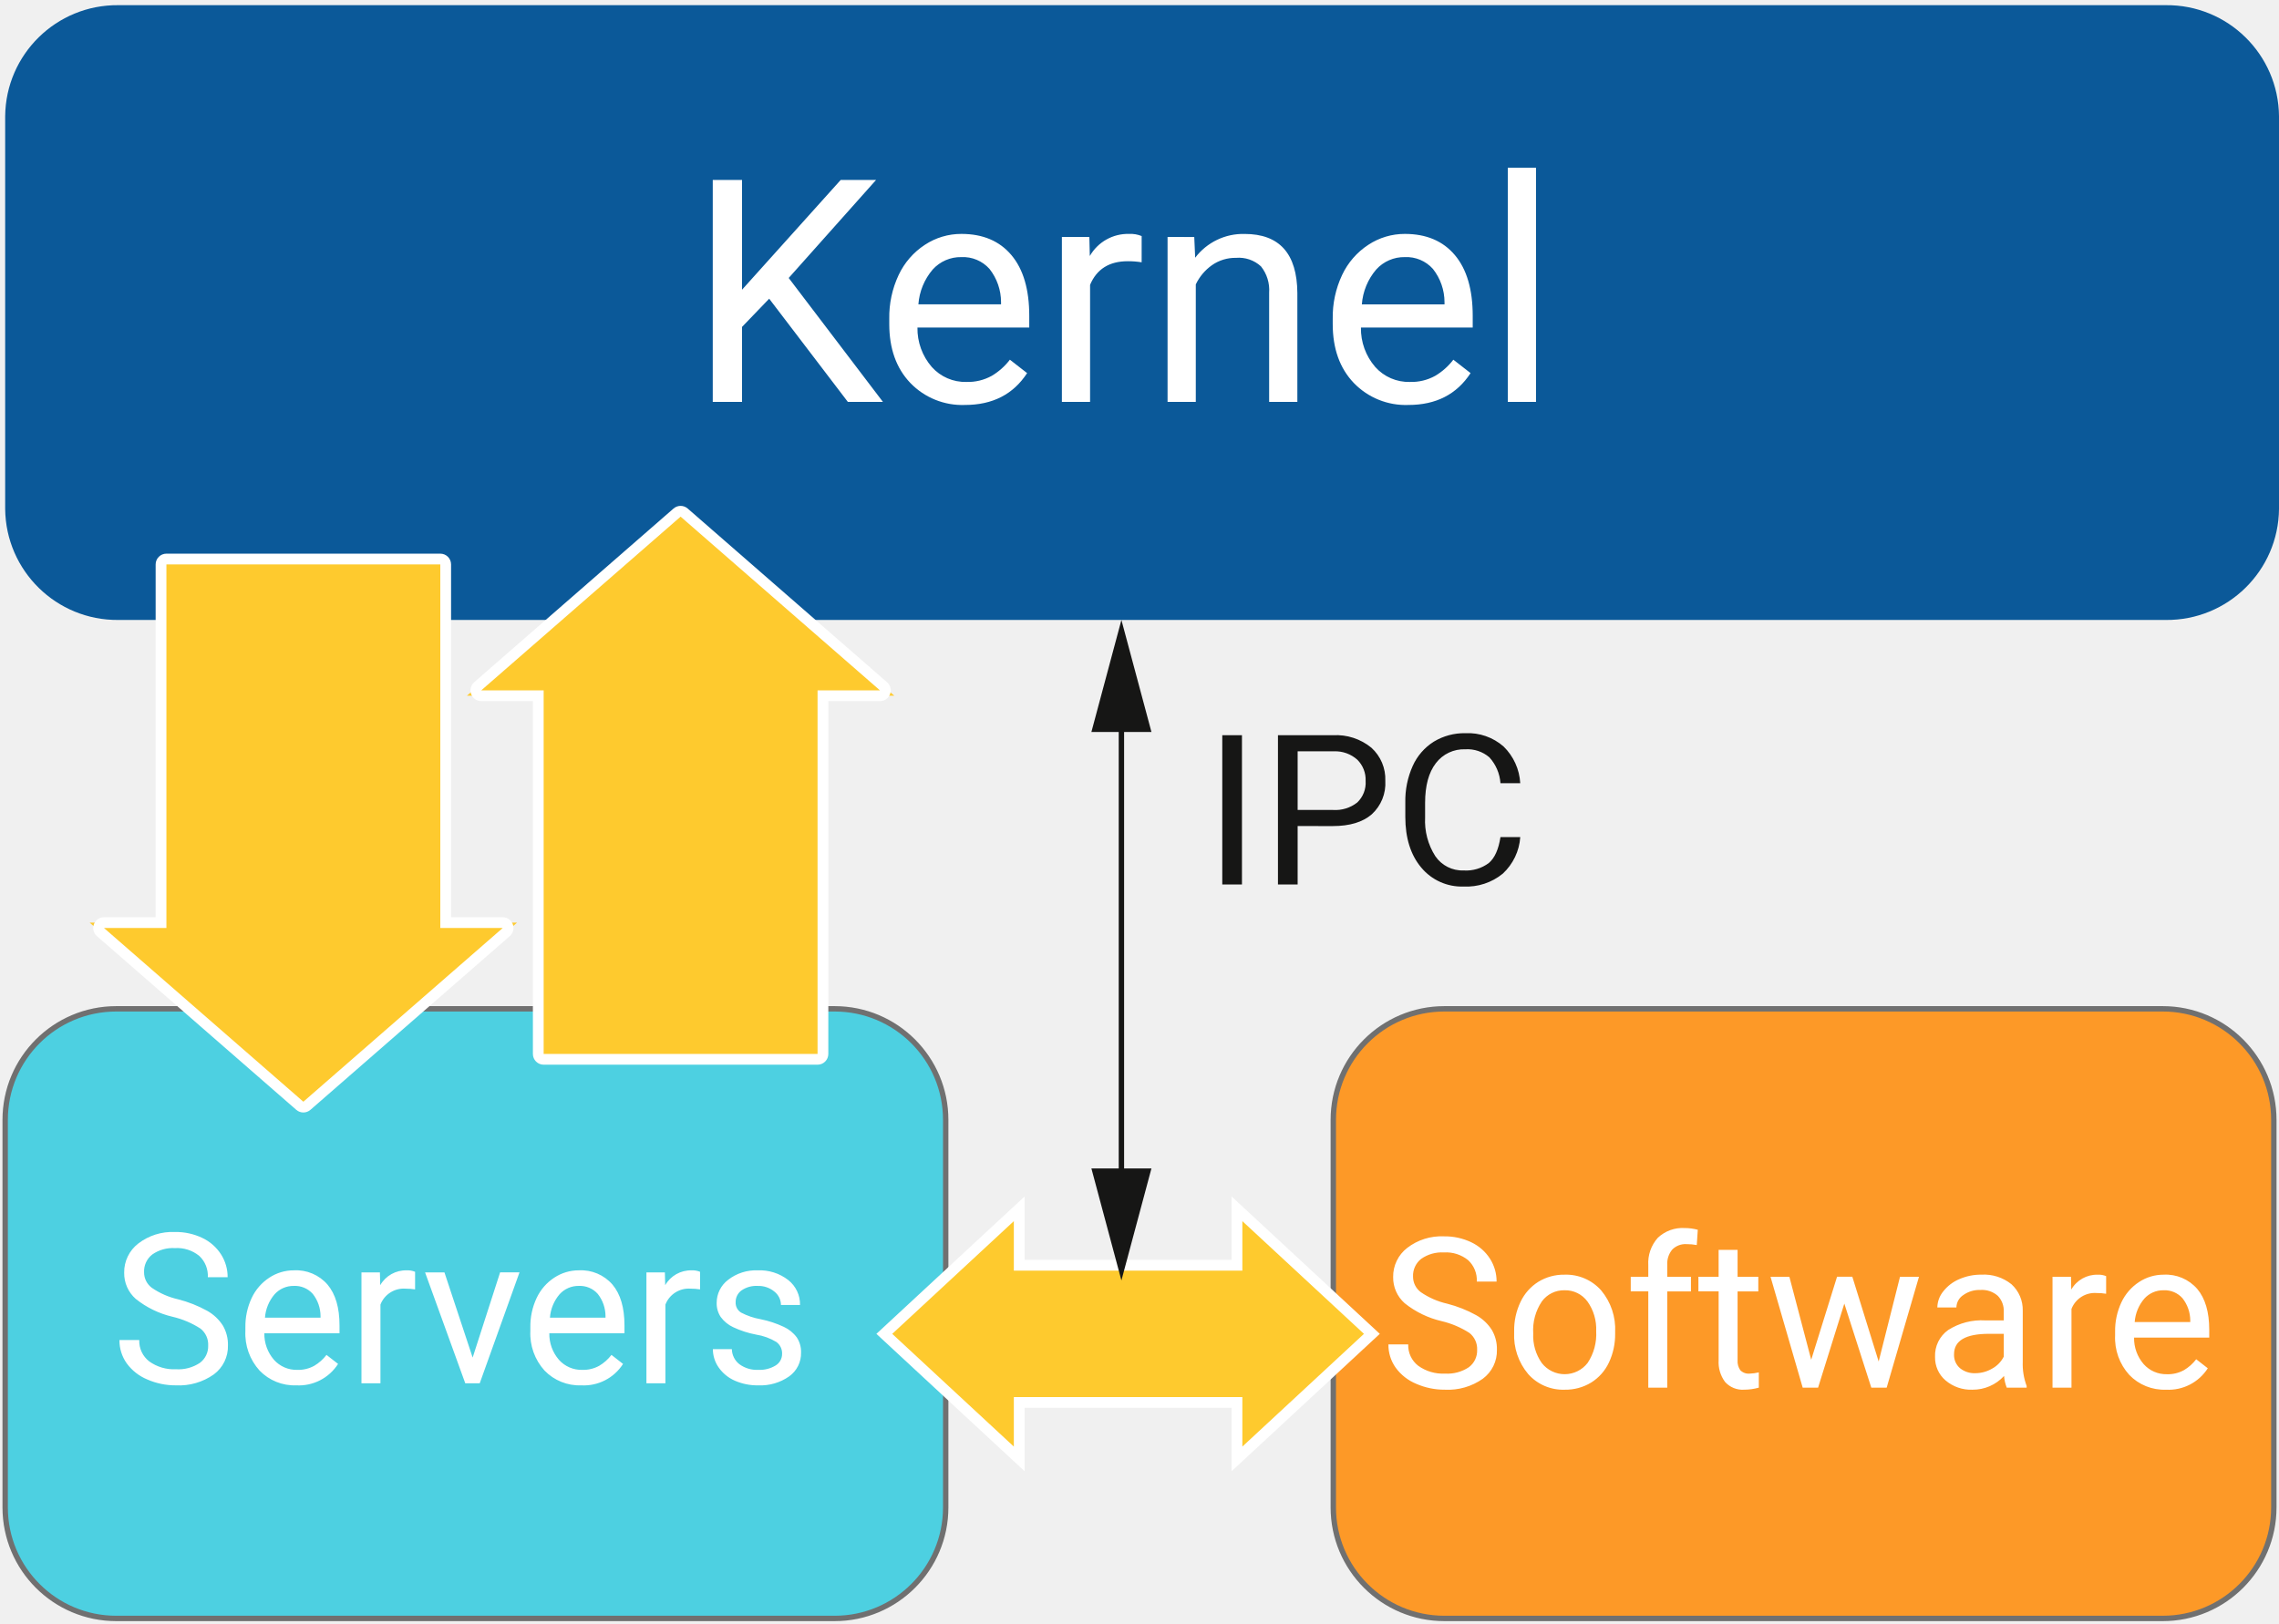
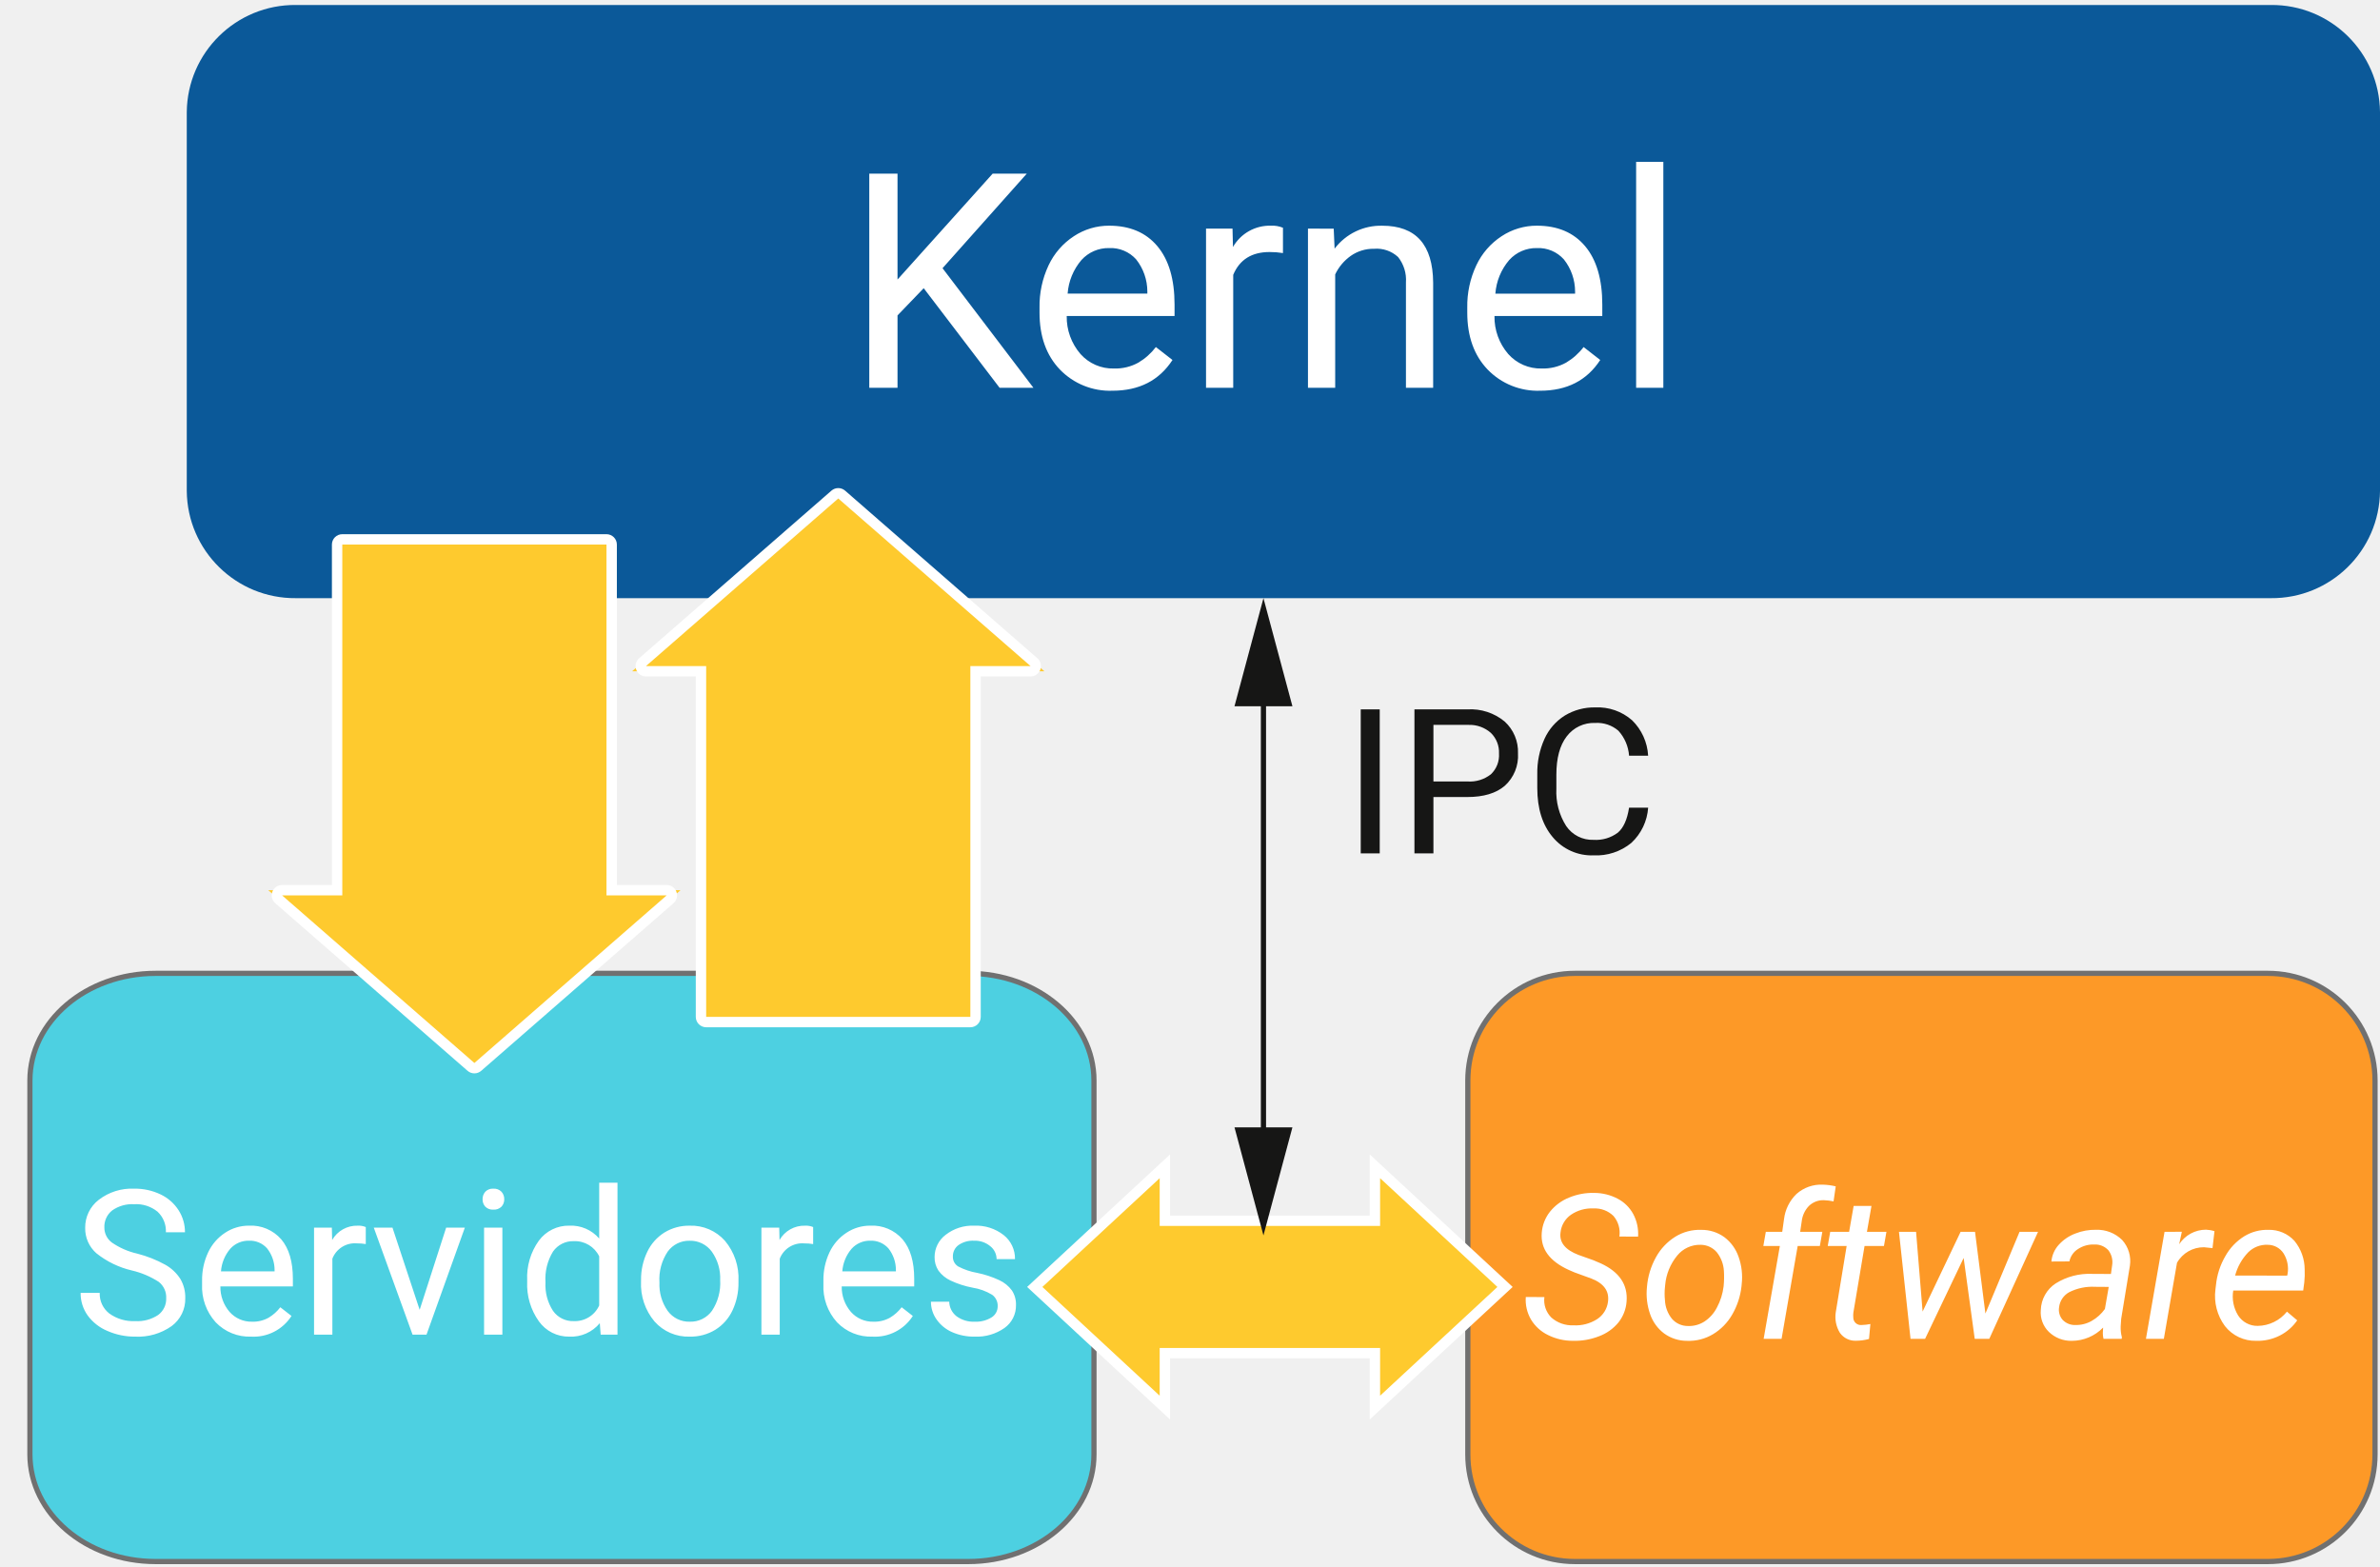
- <svg xmlns="http://www.w3.org/2000/svg" width="423.233" height="301.609" viewBox="0 0 423.233 301.609">
+ <svg xmlns="http://www.w3.org/2000/svg" width="458.233" height="301.609" viewBox="0 0 458.233 301.609">
  <defs>
    <clipPath id="clip-path">
-       <rect id="Rectángulo_302450" data-name="Rectángulo 302450" width="423.233" height="301.609" fill="none" />
+       <rect id="Rectángulo_302450" data-name="Rectángulo 302450" width="458.233" height="301.609" transform="translate(-35)" fill="none" />
+     </clipPath>
+     <clipPath id="clip-path-2">
+       <rect id="Rectángulo_302451" data-name="Rectángulo 302451" width="423.233" height="301.609" fill="none" />
    </clipPath>
  </defs>
-   <g id="Grupo_912650" data-name="Grupo 912650" transform="translate(-927.377 -1209.273)">
-     <g id="Grupo_908333" data-name="Grupo 908333" transform="translate(927.377 1209.273)">
+   <g id="img1" transform="translate(-892.377 -611.273)">
+     <g id="Grupo_908333" data-name="Grupo 908333" transform="translate(927.377 611.273)">
      <g id="Grupo_908332" data-name="Grupo 908332" clip-path="url(#clip-path)">
        <path id="Trazado_675001" data-name="Trazado 675001" d="M401.758,114.706H21.516A20.828,20.828,0,0,1,.5,94.072V21.134A20.828,20.828,0,0,1,21.516.5H401.758a20.828,20.828,0,0,1,21.016,20.634V94.072a20.828,20.828,0,0,1-21.016,20.634" transform="translate(0.46 0.46)" fill="#0b5999" />
-         <path id="Trazado_675002" data-name="Trazado 675002" d="M154.534,210.881H21.134A20.634,20.634,0,0,1,.5,190.247V118.269A20.634,20.634,0,0,1,21.134,97.635h133.4a20.634,20.634,0,0,1,20.634,20.634v71.978a20.634,20.634,0,0,1-20.634,20.634" transform="translate(0.46 89.768)" fill="#4dd0e1" stroke="#707070" stroke-width="1" />
+         <path id="Trazado_675002" data-name="Trazado 675002" d="M181.168,210.881H24.7c-13.366,0-24.2-9.238-24.2-20.634V118.269c0-11.4,10.836-20.634,24.2-20.634H181.168c13.366,0,24.2,9.238,24.2,20.634v71.978c0,11.4-10.836,20.634-24.2,20.634" transform="translate(-29.742 89.768)" fill="#4dd0e1" stroke="#707070" stroke-width="1" />
        <path id="Trazado_675003" data-name="Trazado 675003" d="M283.034,210.881h-133.4A20.634,20.634,0,0,1,129,190.247V118.269a20.634,20.634,0,0,1,20.634-20.634h133.4a20.634,20.634,0,0,1,20.634,20.634v71.978a20.634,20.634,0,0,1-20.634,20.634" transform="translate(118.606 89.768)" fill="#fd9927" stroke="#707070" stroke-width="1" />
        <g id="Trazado_675004" data-name="Trazado 675004" transform="translate(9.252 50.224)" fill="#feca2e" stroke-linejoin="round">
          <path d="M 47.084 155.762 L 46.427 155.189 L 9.406 122.919 L 7.393 121.166 L 10.063 121.166 L 20.652 121.166 L 20.652 54.625 L 20.652 53.625 L 21.652 53.625 L 72.517 53.625 L 73.517 53.625 L 73.517 54.625 L 73.517 121.166 L 84.106 121.166 L 86.776 121.166 L 84.763 122.919 L 47.742 155.189 L 47.084 155.762 Z" stroke="none" />
          <path d="M 47.084 154.435 L 84.106 122.166 L 72.517 122.166 L 72.517 54.625 L 21.652 54.625 L 21.652 122.166 L 10.063 122.166 L 47.084 154.435 M 47.084 156.435 C 46.616 156.435 46.147 156.271 45.77 155.943 L 8.748 123.673 C 8.12 123.125 7.897 122.245 8.19 121.464 C 8.482 120.683 9.229 120.166 10.063 120.166 L 19.652 120.166 L 19.652 54.625 C 19.652 53.52 20.548 52.625 21.652 52.625 L 72.517 52.625 C 73.621 52.625 74.517 53.52 74.517 54.625 L 74.517 120.166 L 84.106 120.166 C 84.94 120.166 85.687 120.683 85.979 121.464 C 86.272 122.245 86.049 123.125 85.421 123.673 L 48.399 155.943 C 48.022 156.271 47.553 156.435 47.084 156.435 Z" stroke="none" fill="#fff" />
        </g>
        <g id="Trazado_675006" data-name="Trazado 675006" transform="translate(42.811 45.972)" fill="#feca2e" stroke-linejoin="round">
          <path d="M 110.017 150.811 L 109.017 150.811 L 58.152 150.811 L 57.152 150.811 L 57.152 149.811 L 57.152 83.27 L 46.563 83.27 L 43.893 83.27 L 45.906 81.516 L 82.927 49.247 L 83.584 48.674 L 84.242 49.247 L 121.263 81.516 L 123.276 83.27 L 120.606 83.27 L 110.017 83.27 L 110.017 149.811 L 110.017 150.811 Z" stroke="none" />
          <path d="M 83.584 50.001 L 46.563 82.27 L 58.152 82.27 L 58.152 149.811 L 109.017 149.811 L 109.017 82.27 L 120.606 82.27 L 83.584 50.001 M 83.584 48.001 C 84.053 48.001 84.522 48.165 84.899 48.493 L 121.921 80.763 C 122.549 81.311 122.772 82.191 122.479 82.972 C 122.187 83.753 121.44 84.27 120.606 84.27 L 111.017 84.27 L 111.017 149.811 C 111.017 150.916 110.121 151.811 109.017 151.811 L 58.152 151.811 C 57.048 151.811 56.152 150.916 56.152 149.811 L 56.152 84.27 L 46.563 84.27 C 45.729 84.27 44.982 83.753 44.69 82.972 C 44.397 82.191 44.62 81.311 45.248 80.763 L 82.27 48.493 C 82.647 48.165 83.116 48.001 83.584 48.001 Z" stroke="none" fill="#fff" />
        </g>
        <g id="Trazado_675008" data-name="Trazado 675008" transform="translate(79.371 108.66)" fill="#feca2e">
          <path d="M 150.347 162.352 L 150.347 160.061 L 150.347 151.868 L 109.908 151.868 L 109.908 160.061 L 109.908 162.352 L 108.228 160.794 L 85.646 139.855 L 84.855 139.121 L 85.646 138.388 L 108.228 117.449 L 109.908 115.892 L 109.908 118.182 L 109.908 126.375 L 150.347 126.375 L 150.347 118.182 L 150.347 115.892 L 152.027 117.449 L 174.609 138.388 L 175.4 139.121 L 174.609 139.855 L 152.027 160.794 L 150.347 162.352 Z" stroke="none" />
          <path d="M 108.908 118.182 L 86.326 139.121 L 108.908 160.061 L 108.908 150.868 L 151.347 150.868 L 151.347 160.061 L 173.929 139.121 L 151.347 118.182 L 151.347 127.375 L 108.908 127.375 L 108.908 118.182 M 110.908 113.601 L 110.908 125.375 L 149.347 125.375 L 149.347 113.601 L 176.87 139.121 L 149.347 164.642 L 149.347 152.868 L 110.908 152.868 L 110.908 164.642 L 83.385 139.121 L 110.908 113.601 Z" stroke="none" fill="#fff" />
        </g>
      </g>
    </g>
-     <path id="Trazado_684085" data-name="Trazado 684085" d="M15.265-19.173l-5.041,5.239V0H4.786V-41.234h5.438v20.391L28.547-41.234h6.57L18.89-23.024,36.392,0H29.878ZM51.612.566A13.389,13.389,0,0,1,41.473-3.526q-3.908-4.092-3.908-10.946v-.963a18.388,18.388,0,0,1,1.742-8.142,13.587,13.587,0,0,1,4.871-5.607,12.247,12.247,0,0,1,6.783-2.025q5.976,0,9.289,3.937T63.563-16v2.181H42.8A10.892,10.892,0,0,0,45.452-6.5a8.323,8.323,0,0,0,6.443,2.79,9.125,9.125,0,0,0,4.7-1.133,11.812,11.812,0,0,0,3.37-3l3.2,2.492Q59.315.566,51.612.566ZM50.96-26.9A6.988,6.988,0,0,0,45.636-24.6a11.219,11.219,0,0,0-2.662,6.471h15.35v-.4a9.979,9.979,0,0,0-2.152-6.188A6.58,6.58,0,0,0,50.96-26.9Zm33.475.963a15.7,15.7,0,0,0-2.577-.2q-5.154,0-7,4.39V0H69.623V-30.643h5.1l.085,3.54a8.158,8.158,0,0,1,7.307-4.106,5.352,5.352,0,0,1,2.322.4Zm9.771-4.7.17,3.852a11.166,11.166,0,0,1,9.176-4.418q9.714,0,9.8,10.96V0h-5.239V-20.277a7.054,7.054,0,0,0-1.515-4.9,6.072,6.072,0,0,0-4.63-1.586A7.562,7.562,0,0,0,97.491-25.4a9.231,9.231,0,0,0-3,3.568V0H89.249V-30.643ZM133.967.566a13.389,13.389,0,0,1-10.139-4.092q-3.908-4.092-3.908-10.946v-.963a18.388,18.388,0,0,1,1.742-8.142,13.587,13.587,0,0,1,4.871-5.607,12.247,12.247,0,0,1,6.783-2.025q5.976,0,9.289,3.937T145.918-16v2.181H125.159A10.892,10.892,0,0,0,127.807-6.5a8.323,8.323,0,0,0,6.443,2.79,9.125,9.125,0,0,0,4.7-1.133,11.812,11.812,0,0,0,3.37-3l3.2,2.492Q141.67.566,133.967.566ZM133.316-26.9a6.988,6.988,0,0,0-5.324,2.308,11.219,11.219,0,0,0-2.662,6.471h15.35v-.4a9.979,9.979,0,0,0-2.152-6.188A6.58,6.58,0,0,0,133.316-26.9ZM157.671,0h-5.239V-43.5h5.239Z" transform="translate(1054.957 1283.934)" fill="#fff" />
-     <path id="Trazado_684086" data-name="Trazado 684086" d="M11.388-12.359a17.192,17.192,0,0,1-6.846-3.323A6.349,6.349,0,0,1,2.4-20.547a6.707,6.707,0,0,1,2.618-5.418,10.406,10.406,0,0,1,6.808-2.142A11.359,11.359,0,0,1,16.92-27a8.376,8.376,0,0,1,3.466,3.047,7.791,7.791,0,0,1,1.228,4.247H17.938a5.07,5.07,0,0,0-1.6-3.965,6.5,6.5,0,0,0-4.513-1.443,6.66,6.66,0,0,0-4.218,1.192,3.977,3.977,0,0,0-1.514,3.31,3.579,3.579,0,0,0,1.438,2.871A14.1,14.1,0,0,0,12.426-15.6a22.708,22.708,0,0,1,5.408,2.144,8.207,8.207,0,0,1,2.895,2.733,6.975,6.975,0,0,1,.943,3.675,6.478,6.478,0,0,1-2.628,5.4A11.2,11.2,0,0,1,12.016.381,13.033,13.033,0,0,1,6.684-.714a8.973,8.973,0,0,1-3.818-3A7.319,7.319,0,0,1,1.523-8.036H5.2a4.775,4.775,0,0,0,1.857,3.97,7.818,7.818,0,0,0,4.961,1.457A7.187,7.187,0,0,0,16.453-3.79,3.835,3.835,0,0,0,18-7.008a3.765,3.765,0,0,0-1.428-3.152A16.466,16.466,0,0,0,11.388-12.359ZM34.354.381a9,9,0,0,1-6.817-2.752,10.213,10.213,0,0,1-2.628-7.36v-.647a12.364,12.364,0,0,1,1.171-5.475,9.136,9.136,0,0,1,3.275-3.771,8.235,8.235,0,0,1,4.561-1.362,7.717,7.717,0,0,1,6.246,2.647q2.228,2.647,2.228,7.579v1.466H28.431A7.324,7.324,0,0,0,30.212-4.37a5.6,5.6,0,0,0,4.332,1.876,6.136,6.136,0,0,0,3.161-.762,7.943,7.943,0,0,0,2.266-2.019L42.123-3.6A8.652,8.652,0,0,1,34.354.381Zm-.438-18.472a4.7,4.7,0,0,0-3.58,1.552,7.544,7.544,0,0,0-1.79,4.351H38.867v-.267a6.71,6.71,0,0,0-1.447-4.161A4.424,4.424,0,0,0,33.916-18.091Zm22.509.647a10.558,10.558,0,0,0-1.733-.133,4.642,4.642,0,0,0-4.7,2.952V0H46.465V-20.6h3.428l.057,2.38a5.486,5.486,0,0,1,4.913-2.761,3.6,3.6,0,0,1,1.562.267ZM67.115-4.78l5.1-15.825h3.6L68.429,0H65.744L58.279-20.6h3.6ZM87.276.381a9,9,0,0,1-6.817-2.752,10.213,10.213,0,0,1-2.628-7.36v-.647A12.364,12.364,0,0,1,79-15.853a9.136,9.136,0,0,1,3.275-3.771,8.235,8.235,0,0,1,4.561-1.362,7.717,7.717,0,0,1,6.246,2.647q2.228,2.647,2.228,7.579v1.466H81.353A7.324,7.324,0,0,0,83.134-4.37a5.6,5.6,0,0,0,4.332,1.876,6.136,6.136,0,0,0,3.161-.762,7.943,7.943,0,0,0,2.266-2.019L95.045-3.6A8.652,8.652,0,0,1,87.276.381Zm-.438-18.472a4.7,4.7,0,0,0-3.58,1.552,7.544,7.544,0,0,0-1.79,4.351H91.789v-.267a6.71,6.71,0,0,0-1.447-4.161A4.424,4.424,0,0,0,86.838-18.091Zm22.509.647a10.558,10.558,0,0,0-1.733-.133,4.642,4.642,0,0,0-4.7,2.952V0H99.387V-20.6h3.428l.057,2.38a5.486,5.486,0,0,1,4.913-2.761,3.6,3.6,0,0,1,1.562.267ZM124.581-5.465a2.594,2.594,0,0,0-1.076-2.219,10.356,10.356,0,0,0-3.751-1.362,17.737,17.737,0,0,1-4.247-1.371,6.041,6.041,0,0,1-2.323-1.9,4.555,4.555,0,0,1-.752-2.628,5.345,5.345,0,0,1,2.142-4.285,8.367,8.367,0,0,1,5.475-1.752,8.609,8.609,0,0,1,5.684,1.809,5.746,5.746,0,0,1,2.18,4.627h-3.542a3.18,3.18,0,0,0-1.228-2.495,4.6,4.6,0,0,0-3.094-1.047,4.816,4.816,0,0,0-3.009.838,2.637,2.637,0,0,0-1.085,2.19,2.137,2.137,0,0,0,1.009,1.923A12.418,12.418,0,0,0,120.61-11.9a19,19,0,0,1,4.275,1.409,6.236,6.236,0,0,1,2.428,1.971,4.846,4.846,0,0,1,.79,2.809,5.273,5.273,0,0,1-2.209,4.427A9.266,9.266,0,0,1,120.163.381a10.376,10.376,0,0,1-4.38-.876,7.124,7.124,0,0,1-2.98-2.447,5.9,5.9,0,0,1-1.076-3.4h3.523a3.647,3.647,0,0,0,1.419,2.809,5.5,5.5,0,0,0,3.494,1.038,5.681,5.681,0,0,0,3.209-.809A2.487,2.487,0,0,0,124.581-5.465Z" transform="translate(948.038 1466.239)" fill="#fff" />
-     <path id="Trazado_684087" data-name="Trazado 684087" d="M11.706,24.641A17.192,17.192,0,0,1,4.86,21.318a6.349,6.349,0,0,1-2.142-4.865,6.707,6.707,0,0,1,2.618-5.418,10.406,10.406,0,0,1,6.808-2.142A11.359,11.359,0,0,1,17.238,10,8.376,8.376,0,0,1,20.7,13.044a7.791,7.791,0,0,1,1.228,4.247H18.256a5.07,5.07,0,0,0-1.6-3.965,6.5,6.5,0,0,0-4.513-1.443,6.66,6.66,0,0,0-4.218,1.192,3.977,3.977,0,0,0-1.514,3.31,3.579,3.579,0,0,0,1.438,2.871A14.1,14.1,0,0,0,12.743,21.4a22.708,22.708,0,0,1,5.408,2.144,8.207,8.207,0,0,1,2.895,2.733,6.975,6.975,0,0,1,.943,3.675,6.478,6.478,0,0,1-2.628,5.4,11.2,11.2,0,0,1-7.027,2.028A13.033,13.033,0,0,1,7,36.286a8.973,8.973,0,0,1-3.818-3,7.319,7.319,0,0,1-1.343-4.323H5.517a4.775,4.775,0,0,0,1.857,3.97,7.818,7.818,0,0,0,4.961,1.457,7.187,7.187,0,0,0,4.437-1.181,3.835,3.835,0,0,0,1.542-3.218,3.765,3.765,0,0,0-1.428-3.152A16.466,16.466,0,0,0,11.706,24.641Zm13.482,1.866a12.17,12.17,0,0,1,1.19-5.446,8.879,8.879,0,0,1,3.313-3.732,9.02,9.02,0,0,1,4.846-1.314,8.689,8.689,0,0,1,6.808,2.914,11.209,11.209,0,0,1,2.6,7.75v.248a12.276,12.276,0,0,1-1.152,5.4A8.748,8.748,0,0,1,39.5,36.048a9.123,9.123,0,0,1-4.923,1.333,8.668,8.668,0,0,1-6.789-2.914,11.153,11.153,0,0,1-2.6-7.712Zm3.542.419a8.815,8.815,0,0,0,1.59,5.5,5.388,5.388,0,0,0,8.522-.029,9.639,9.639,0,0,0,1.581-5.894,8.8,8.8,0,0,0-1.609-5.494,5.116,5.116,0,0,0-4.275-2.1,5.059,5.059,0,0,0-4.208,2.076A9.568,9.568,0,0,0,28.73,26.926ZM50.1,37V19.119H46.84V16.4H50.1V14.282a7.016,7.016,0,0,1,1.771-5.123A6.69,6.69,0,0,1,56.875,7.35a9.3,9.3,0,0,1,2.418.322l-.19,2.839a10.118,10.118,0,0,0-1.9-.171,3.437,3.437,0,0,0-2.647,1,4.068,4.068,0,0,0-.933,2.875V16.4h4.4v2.723h-4.4V37ZM66.683,11.406V16.4h3.847v2.723H66.683V31.913a2.86,2.86,0,0,0,.514,1.859,2.164,2.164,0,0,0,1.752.62,8.529,8.529,0,0,0,1.676-.229V37a10.273,10.273,0,0,1-2.7.378,4.387,4.387,0,0,1-3.561-1.428,6.136,6.136,0,0,1-1.2-4.056V19.119H59.408V16.4H63.16V11.406Zm26.2,20.738L96.847,16.4h3.523l-6,20.6H91.515L86.506,21.385,81.631,37H78.775L72.8,16.4h3.5L80.355,31.82l4.8-15.425h2.837ZM116.67,37a7.4,7.4,0,0,1-.5-2.171,7.86,7.86,0,0,1-5.865,2.552,7.273,7.273,0,0,1-5-1.723,5.576,5.576,0,0,1-1.952-4.37,5.825,5.825,0,0,1,2.447-5,11.537,11.537,0,0,1,6.884-1.781h3.428V22.889a3.957,3.957,0,0,0-1.1-2.942,4.439,4.439,0,0,0-3.256-1.095,5.137,5.137,0,0,0-3.161.952,2.806,2.806,0,0,0-1.276,2.3h-3.542a4.862,4.862,0,0,1,1.095-2.98,7.473,7.473,0,0,1,2.971-2.276,9.994,9.994,0,0,1,4.123-.838,8.146,8.146,0,0,1,5.58,1.781,6.423,6.423,0,0,1,2.095,4.9v9.483a11.594,11.594,0,0,0,.724,4.513V37Zm-5.846-2.685a6.192,6.192,0,0,0,3.142-.857,5.183,5.183,0,0,0,2.152-2.228V27h-2.761q-6.475,0-6.475,3.79a3.207,3.207,0,0,0,1.1,2.59A4.245,4.245,0,0,0,110.824,34.315Zm24.3-14.758a10.558,10.558,0,0,0-1.733-.133,4.642,4.642,0,0,0-4.7,2.952V37h-3.523V16.4h3.428l.057,2.38a5.486,5.486,0,0,1,4.913-2.761,3.6,3.6,0,0,1,1.562.267Zm11.114,17.824a9,9,0,0,1-6.817-2.752,10.213,10.213,0,0,1-2.628-7.36v-.647a12.364,12.364,0,0,1,1.171-5.475,9.136,9.136,0,0,1,3.275-3.771,8.235,8.235,0,0,1,4.561-1.362,7.717,7.717,0,0,1,6.246,2.647q2.228,2.647,2.228,7.579v1.466H140.314a7.324,7.324,0,0,0,1.781,4.923,5.6,5.6,0,0,0,4.332,1.876,6.136,6.136,0,0,0,3.161-.762,7.943,7.943,0,0,0,2.266-2.019l2.152,1.676A8.652,8.652,0,0,1,146.237,37.381ZM145.8,18.909a4.7,4.7,0,0,0-3.58,1.552,7.544,7.544,0,0,0-1.79,4.351H150.75v-.267a6.71,6.71,0,0,0-1.447-4.161A4.424,4.424,0,0,0,145.8,18.909Z" transform="translate(1183.381 1430.048)" fill="#fff" />
-     <path id="Trazado_684088" data-name="Trazado 684088" d="M7.141,0H3.485V-27.727H7.141Zm10.34-10.854V0H13.825V-27.727H24.051A10.274,10.274,0,0,1,31.183-25.4a7.876,7.876,0,0,1,2.58,6.151,7.772,7.772,0,0,1-2.523,6.218q-2.523,2.18-7.227,2.18Zm0-2.99h6.57a6.569,6.569,0,0,0,4.494-1.383,5.057,5.057,0,0,0,1.562-4,5.225,5.225,0,0,0-1.562-3.968,6.154,6.154,0,0,0-4.285-1.545H17.481ZM58.824-8.8a10.2,10.2,0,0,1-3.247,6.789A10.641,10.641,0,0,1,48.312.381a9.77,9.77,0,0,1-7.874-3.523q-2.961-3.523-2.961-9.426v-2.666a15.8,15.8,0,0,1,1.381-6.8,10.313,10.313,0,0,1,3.913-4.5,10.9,10.9,0,0,1,5.865-1.571,10.019,10.019,0,0,1,7.084,2.466,10.323,10.323,0,0,1,3.1,6.827H55.148a7.966,7.966,0,0,0-2.066-4.813,6.251,6.251,0,0,0-4.447-1.49,6.542,6.542,0,0,0-5.494,2.592q-1.99,2.592-1.99,7.376v2.687a12.232,12.232,0,0,0,1.885,7.185,6.092,6.092,0,0,0,5.275,2.668A7.036,7.036,0,0,0,52.987-3.99Q54.615-5.37,55.148-8.8Z" transform="translate(1150.881 1373.578)" fill="#161615" />
-     <g id="Grupo_908335" data-name="Grupo 908335" transform="translate(927.377 1209.273)">
-       <g id="Grupo_908334" data-name="Grupo 908334" clip-path="url(#clip-path)">
+     <path id="Trazado_684081" data-name="Trazado 684081" d="M15.265-19.173l-5.041,5.239V0H4.786V-41.234h5.438v20.391L28.547-41.234h6.57L18.89-23.024,36.392,0H29.878ZM51.612.566A13.389,13.389,0,0,1,41.473-3.526q-3.908-4.092-3.908-10.946v-.963a18.388,18.388,0,0,1,1.742-8.142,13.587,13.587,0,0,1,4.871-5.607,12.247,12.247,0,0,1,6.783-2.025q5.976,0,9.289,3.937T63.563-16v2.181H42.8A10.892,10.892,0,0,0,45.452-6.5a8.323,8.323,0,0,0,6.443,2.79,9.125,9.125,0,0,0,4.7-1.133,11.812,11.812,0,0,0,3.37-3l3.2,2.492Q59.315.566,51.612.566ZM50.96-26.9A6.988,6.988,0,0,0,45.636-24.6a11.219,11.219,0,0,0-2.662,6.471h15.35v-.4a9.979,9.979,0,0,0-2.152-6.188A6.58,6.58,0,0,0,50.96-26.9Zm33.475.963a15.7,15.7,0,0,0-2.577-.2q-5.154,0-7,4.39V0H69.623V-30.643h5.1l.085,3.54a8.158,8.158,0,0,1,7.307-4.106,5.352,5.352,0,0,1,2.322.4Zm9.771-4.7.17,3.852a11.166,11.166,0,0,1,9.176-4.418q9.714,0,9.8,10.96V0h-5.239V-20.277a7.054,7.054,0,0,0-1.515-4.9,6.072,6.072,0,0,0-4.63-1.586A7.562,7.562,0,0,0,97.491-25.4a9.231,9.231,0,0,0-3,3.568V0H89.249V-30.643ZM133.967.566a13.389,13.389,0,0,1-10.139-4.092q-3.908-4.092-3.908-10.946v-.963a18.388,18.388,0,0,1,1.742-8.142,13.587,13.587,0,0,1,4.871-5.607,12.247,12.247,0,0,1,6.783-2.025q5.976,0,9.289,3.937T145.918-16v2.181H125.159A10.892,10.892,0,0,0,127.807-6.5a8.323,8.323,0,0,0,6.443,2.79,9.125,9.125,0,0,0,4.7-1.133,11.812,11.812,0,0,0,3.37-3l3.2,2.492Q141.67.566,133.967.566ZM133.316-26.9a6.988,6.988,0,0,0-5.324,2.308,11.219,11.219,0,0,0-2.662,6.471h15.35v-.4a9.979,9.979,0,0,0-2.152-6.188A6.58,6.58,0,0,0,133.316-26.9ZM157.671,0h-5.239V-43.5h5.239Z" transform="translate(1054.957 685.934)" fill="#fff" />
+     <path id="Trazado_684082" data-name="Trazado 684082" d="M11.388-12.359a17.192,17.192,0,0,1-6.846-3.323A6.349,6.349,0,0,1,2.4-20.547a6.707,6.707,0,0,1,2.618-5.418,10.406,10.406,0,0,1,6.808-2.142A11.359,11.359,0,0,1,16.92-27a8.376,8.376,0,0,1,3.466,3.047,7.791,7.791,0,0,1,1.228,4.247H17.938a5.07,5.07,0,0,0-1.6-3.965,6.5,6.5,0,0,0-4.513-1.443,6.66,6.66,0,0,0-4.218,1.192,3.977,3.977,0,0,0-1.514,3.31,3.579,3.579,0,0,0,1.438,2.871A14.1,14.1,0,0,0,12.426-15.6a22.708,22.708,0,0,1,5.408,2.144,8.207,8.207,0,0,1,2.895,2.733,6.975,6.975,0,0,1,.943,3.675,6.478,6.478,0,0,1-2.628,5.4A11.2,11.2,0,0,1,12.016.381,13.033,13.033,0,0,1,6.684-.714a8.973,8.973,0,0,1-3.818-3A7.319,7.319,0,0,1,1.523-8.036H5.2a4.775,4.775,0,0,0,1.857,3.97,7.818,7.818,0,0,0,4.961,1.457A7.187,7.187,0,0,0,16.453-3.79,3.835,3.835,0,0,0,18-7.008a3.765,3.765,0,0,0-1.428-3.152A16.466,16.466,0,0,0,11.388-12.359ZM34.354.381a9,9,0,0,1-6.817-2.752,10.213,10.213,0,0,1-2.628-7.36v-.647a12.364,12.364,0,0,1,1.171-5.475,9.136,9.136,0,0,1,3.275-3.771,8.235,8.235,0,0,1,4.561-1.362,7.717,7.717,0,0,1,6.246,2.647q2.228,2.647,2.228,7.579v1.466H28.431A7.324,7.324,0,0,0,30.212-4.37a5.6,5.6,0,0,0,4.332,1.876,6.136,6.136,0,0,0,3.161-.762,7.943,7.943,0,0,0,2.266-2.019L42.123-3.6A8.652,8.652,0,0,1,34.354.381Zm-.438-18.472a4.7,4.7,0,0,0-3.58,1.552,7.544,7.544,0,0,0-1.79,4.351H38.867v-.267a6.71,6.71,0,0,0-1.447-4.161A4.424,4.424,0,0,0,33.916-18.091Zm22.509.647a10.558,10.558,0,0,0-1.733-.133,4.642,4.642,0,0,0-4.7,2.952V0H46.465V-20.6h3.428l.057,2.38a5.486,5.486,0,0,1,4.913-2.761,3.6,3.6,0,0,1,1.562.267ZM66.8-4.78l5.1-15.825h3.6L68.117,0H65.432L57.967-20.6h3.6ZM82.723,0H79.2V-20.6h3.523ZM78.914-26.07a2.1,2.1,0,0,1,.524-1.447,1.966,1.966,0,0,1,1.552-.59,2,2,0,0,1,1.562.59,2.081,2.081,0,0,1,.533,1.447,2.012,2.012,0,0,1-.533,1.428,2.033,2.033,0,0,1-1.562.571,2,2,0,0,1-1.552-.571A2.033,2.033,0,0,1,78.914-26.07Zm8.588,15.6A12.07,12.07,0,0,1,89.75-18.1a7.106,7.106,0,0,1,5.884-2.885,7.146,7.146,0,0,1,5.732,2.476V-29.25h3.523V0h-3.237l-.171-2.209A7.174,7.174,0,0,1,95.6.381a7.038,7.038,0,0,1-5.837-2.933A12.207,12.207,0,0,1,87.5-10.207Zm3.523.4a9.139,9.139,0,0,0,1.447,5.484,4.679,4.679,0,0,0,4,1.98,5.139,5.139,0,0,0,4.894-3.009v-9.464A5.179,5.179,0,0,0,96.51-18a4.7,4.7,0,0,0-4.037,2A10.062,10.062,0,0,0,91.025-10.074Zm18.4-.419a12.17,12.17,0,0,1,1.19-5.446,8.879,8.879,0,0,1,3.313-3.732,9.02,9.02,0,0,1,4.846-1.314,8.689,8.689,0,0,1,6.808,2.914,11.209,11.209,0,0,1,2.6,7.75v.248a12.276,12.276,0,0,1-1.152,5.4,8.748,8.748,0,0,1-3.294,3.723A9.123,9.123,0,0,1,118.809.381a8.668,8.668,0,0,1-6.789-2.914,11.153,11.153,0,0,1-2.6-7.712Zm3.542.419a8.815,8.815,0,0,0,1.59,5.5,5.089,5.089,0,0,0,4.256,2.076,5.058,5.058,0,0,0,4.266-2.1,9.639,9.639,0,0,0,1.581-5.894,8.8,8.8,0,0,0-1.609-5.494,5.116,5.116,0,0,0-4.275-2.1,5.059,5.059,0,0,0-4.208,2.076A9.568,9.568,0,0,0,112.963-10.074Zm29.593-7.37a10.558,10.558,0,0,0-1.733-.133,4.642,4.642,0,0,0-4.7,2.952V0H132.6V-20.6h3.428l.057,2.38a5.486,5.486,0,0,1,4.913-2.761,3.6,3.6,0,0,1,1.562.267ZM153.981.381a9,9,0,0,1-6.817-2.752,10.213,10.213,0,0,1-2.628-7.36v-.647a12.364,12.364,0,0,1,1.171-5.475,9.136,9.136,0,0,1,3.275-3.771,8.235,8.235,0,0,1,4.561-1.362,7.717,7.717,0,0,1,6.246,2.647q2.228,2.647,2.228,7.579v1.466H148.059A7.324,7.324,0,0,0,149.84-4.37a5.6,5.6,0,0,0,4.332,1.876,6.136,6.136,0,0,0,3.161-.762A7.943,7.943,0,0,0,159.6-5.275L161.751-3.6A8.652,8.652,0,0,1,153.981.381Zm-.438-18.472a4.7,4.7,0,0,0-3.58,1.552,7.544,7.544,0,0,0-1.79,4.351h10.321v-.267a6.71,6.71,0,0,0-1.447-4.161A4.424,4.424,0,0,0,153.543-18.091ZM178.09-5.465a2.594,2.594,0,0,0-1.076-2.219,10.356,10.356,0,0,0-3.751-1.362,17.737,17.737,0,0,1-4.247-1.371,6.041,6.041,0,0,1-2.323-1.9,4.555,4.555,0,0,1-.752-2.628,5.345,5.345,0,0,1,2.142-4.285,8.367,8.367,0,0,1,5.475-1.752,8.609,8.609,0,0,1,5.684,1.809,5.746,5.746,0,0,1,2.18,4.627H177.88a3.18,3.18,0,0,0-1.228-2.495,4.6,4.6,0,0,0-3.094-1.047,4.816,4.816,0,0,0-3.009.838,2.637,2.637,0,0,0-1.085,2.19,2.137,2.137,0,0,0,1.009,1.923,12.418,12.418,0,0,0,3.647,1.238,19,19,0,0,1,4.275,1.409,6.236,6.236,0,0,1,2.428,1.971,4.846,4.846,0,0,1,.79,2.809A5.273,5.273,0,0,1,179.4-1.285,9.266,9.266,0,0,1,173.672.381a10.376,10.376,0,0,1-4.38-.876,7.124,7.124,0,0,1-2.98-2.447,5.9,5.9,0,0,1-1.076-3.4h3.523a3.647,3.647,0,0,0,1.419,2.809,5.5,5.5,0,0,0,3.494,1.038,5.681,5.681,0,0,0,3.209-.809A2.487,2.487,0,0,0,178.09-5.465Z" transform="translate(906.377 868.239)" fill="#fff" />
+     <path id="Trazado_684083" data-name="Trazado 684083" d="M18.59,29.859q.419-3.047-3.161-4.456l-3.294-1.2-1.1-.476q-5.561-2.533-5.2-7.122A7.448,7.448,0,0,1,7.411,12.53,8.993,8.993,0,0,1,11.1,9.8a11.82,11.82,0,0,1,4.885-.9,9.75,9.75,0,0,1,4.485,1.124,7.221,7.221,0,0,1,3,2.98,8.124,8.124,0,0,1,.914,4.313l-3.6-.019a4.966,4.966,0,0,0-1.143-3.965,5.116,5.116,0,0,0-3.809-1.443A7.094,7.094,0,0,0,11.468,13.1a4.766,4.766,0,0,0-2.019,3.434q-.381,2.843,3.485,4.312l2.837,1.011,1.428.609q5.37,2.476,4.97,7.351a7.343,7.343,0,0,1-1.581,4.047A8.837,8.837,0,0,1,16.866,36.5a12.835,12.835,0,0,1-5.056.876,10.578,10.578,0,0,1-4.77-1.114,7.783,7.783,0,0,1-3.285-3,7.5,7.5,0,0,1-.99-4.323l3.58.019A4.717,4.717,0,0,0,7.687,32.9a6.043,6.043,0,0,0,4.275,1.495,7.633,7.633,0,0,0,4.551-1.2A4.671,4.671,0,0,0,18.59,29.859ZM36.566,16.015A7.427,7.427,0,0,1,41,17.424a8.007,8.007,0,0,1,2.733,3.78,11.706,11.706,0,0,1,.6,5.265l-.038.419a13.858,13.858,0,0,1-1.79,5.437,10.5,10.5,0,0,1-3.694,3.78,9.009,9.009,0,0,1-4.97,1.276,7.44,7.44,0,0,1-4.427-1.409A7.825,7.825,0,0,1,26.7,32.239a12.019,12.019,0,0,1-.609-5.2,14.041,14.041,0,0,1,1.733-5.751,10.747,10.747,0,0,1,3.723-3.951A8.9,8.9,0,0,1,36.566,16.015ZM29.558,27.06a11.7,11.7,0,0,0,0,2.495,6.111,6.111,0,0,0,1.343,3.58,4.03,4.03,0,0,0,3.075,1.39,5.491,5.491,0,0,0,3.161-.847,7.115,7.115,0,0,0,2.438-2.733,11.507,11.507,0,0,0,1.276-4.056,18.267,18.267,0,0,0,.057-2.952,6.342,6.342,0,0,0-1.39-3.637,4.12,4.12,0,0,0-3.085-1.409A5.616,5.616,0,0,0,31.9,20.985a10.348,10.348,0,0,0-2.3,5.637Zm19,9.94,3.123-17.881h-3.18l.476-2.723h3.161l.343-2.437a8.088,8.088,0,0,1,2.4-4.856,7.133,7.133,0,0,1,5.1-1.79,11.906,11.906,0,0,1,2.457.326l-.419,2.892a11.3,11.3,0,0,0-1.847-.229,3.935,3.935,0,0,0-2.9,1.111,5.054,5.054,0,0,0-1.381,2.952l-.3,2.031h4.266l-.476,2.723H55.114L52.01,37ZM69.32,11.406,68.444,16.4H72.2l-.476,2.723H67.987L65.835,31.935a4.468,4.468,0,0,0-.019.914,1.453,1.453,0,0,0,1.619,1.485,9.872,9.872,0,0,0,1.676-.19l-.267,2.875a9.377,9.377,0,0,1-2.514.343,3.6,3.6,0,0,1-3.085-1.514,5.856,5.856,0,0,1-.8-3.97L64.54,19.119H60.9l.476-2.723h3.637l.876-4.989ZM91.258,32.125,97.827,16.4h3.561L92,37H89.2L87.068,21.423,79.641,37h-2.8L74.614,16.4h3.294l1.257,15.349L86.478,16.4h2.78ZM113.995,37a4.615,4.615,0,0,1-.133-1.085l.057-1.085a8.447,8.447,0,0,1-6.018,2.552,6.156,6.156,0,0,1-4.427-1.723,5.216,5.216,0,0,1-1.552-4.218,6.343,6.343,0,0,1,2.866-5.113,12.2,12.2,0,0,1,7.036-1.838l3.6.019.229-1.638a3.765,3.765,0,0,0-.714-2.923,3.446,3.446,0,0,0-2.714-1.114,5.315,5.315,0,0,0-3.133.866,3.688,3.688,0,0,0-1.666,2.39l-3.466.019a5.524,5.524,0,0,1,1.409-3.209,8.2,8.2,0,0,1,3.18-2.171A10.273,10.273,0,0,1,112.567,16a6.831,6.831,0,0,1,5.008,1.952,6.054,6.054,0,0,1,1.5,4.98L117.4,33.134l-.1,1.466a7.188,7.188,0,0,0,.229,2.076L117.5,37Zm-5.408-2.666a6.011,6.011,0,0,0,3.133-.79,7.932,7.932,0,0,0,2.542-2.295L115,27l-2.609-.019a9.882,9.882,0,0,0-4.989,1.028,3.787,3.787,0,0,0-1.961,2.914,2.95,2.95,0,0,0,.676,2.409A3.22,3.22,0,0,0,108.587,34.334Zm26.394-14.8-1.619-.171a5.9,5.9,0,0,0-5.218,2.99L125.611,37h-3.447l3.58-20.6,3.333-.019-.514,2.4a6.161,6.161,0,0,1,5.161-2.8,6.322,6.322,0,0,1,1.638.286Zm8.41,17.843a7.429,7.429,0,0,1-6.018-2.837,9.765,9.765,0,0,1-1.828-7.065l.1-.819a13.709,13.709,0,0,1,1.819-5.6,10.577,10.577,0,0,1,3.647-3.818,8.509,8.509,0,0,1,4.646-1.228,6.552,6.552,0,0,1,4.989,2.114,8.693,8.693,0,0,1,1.98,5.522,16.138,16.138,0,0,1-.076,2.476l-.209,1.581H138.972a6.96,6.96,0,0,0,.924,4.761,4.375,4.375,0,0,0,3.78,2.038,7.33,7.33,0,0,0,5.637-2.742l1.98,1.676a9.063,9.063,0,0,1-3.342,2.923A9.471,9.471,0,0,1,143.39,37.381Zm2.19-18.491a5.035,5.035,0,0,0-3.723,1.447,10.287,10.287,0,0,0-2.523,4.475l10.017.019.076-.3a5.637,5.637,0,0,0-.771-3.99A3.628,3.628,0,0,0,145.58,18.89Z" transform="translate(1183.381 832.048)" fill="#fff" />
+     <path id="Trazado_684084" data-name="Trazado 684084" d="M7.141,0H3.485V-27.727H7.141Zm10.34-10.854V0H13.825V-27.727H24.051A10.274,10.274,0,0,1,31.183-25.4a7.876,7.876,0,0,1,2.58,6.151,7.772,7.772,0,0,1-2.523,6.218q-2.523,2.18-7.227,2.18Zm0-2.99h6.57a6.569,6.569,0,0,0,4.494-1.383,5.057,5.057,0,0,0,1.562-4,5.225,5.225,0,0,0-1.562-3.968,6.154,6.154,0,0,0-4.285-1.545H17.481ZM58.824-8.8a10.2,10.2,0,0,1-3.247,6.789A10.641,10.641,0,0,1,48.312.381a9.77,9.77,0,0,1-7.874-3.523q-2.961-3.523-2.961-9.426v-2.666a15.8,15.8,0,0,1,1.381-6.8,10.313,10.313,0,0,1,3.913-4.5,10.9,10.9,0,0,1,5.865-1.571,10.019,10.019,0,0,1,7.084,2.466,10.323,10.323,0,0,1,3.1,6.827H55.148a7.966,7.966,0,0,0-2.066-4.813,6.251,6.251,0,0,0-4.447-1.49,6.542,6.542,0,0,0-5.494,2.592q-1.99,2.592-1.99,7.376v2.687a12.232,12.232,0,0,0,1.885,7.185,6.092,6.092,0,0,0,5.275,2.668A7.036,7.036,0,0,0,52.987-3.99Q54.615-5.37,55.148-8.8Z" transform="translate(1150.881 775.578)" fill="#161615" />
+     <g id="Grupo_908335" data-name="Grupo 908335" transform="translate(927.377 611.273)">
+       <g id="Grupo_908334" data-name="Grupo 908334" clip-path="url(#clip-path-2)">
        <line id="Línea_1055" data-name="Línea 1055" y2="122.694" transform="translate(208.258 115.166)" fill="#fff" />
        <line id="Línea_1056" data-name="Línea 1056" y2="88.683" transform="translate(208.258 132.171)" fill="none" stroke="#161615" stroke-miterlimit="10" stroke-width="1" />
        <path id="Trazado_675010" data-name="Trazado 675010" d="M105.595,80.809,111.171,60l5.578,20.808Z" transform="translate(97.087 55.166)" fill="#161615" />
        <path id="Trazado_675011" data-name="Trazado 675011" d="M105.595,113.081l5.576,20.808,5.578-20.808Z" transform="translate(97.087 103.97)" fill="#161615" />
      </g>
    </g>
  </g>
</svg>
